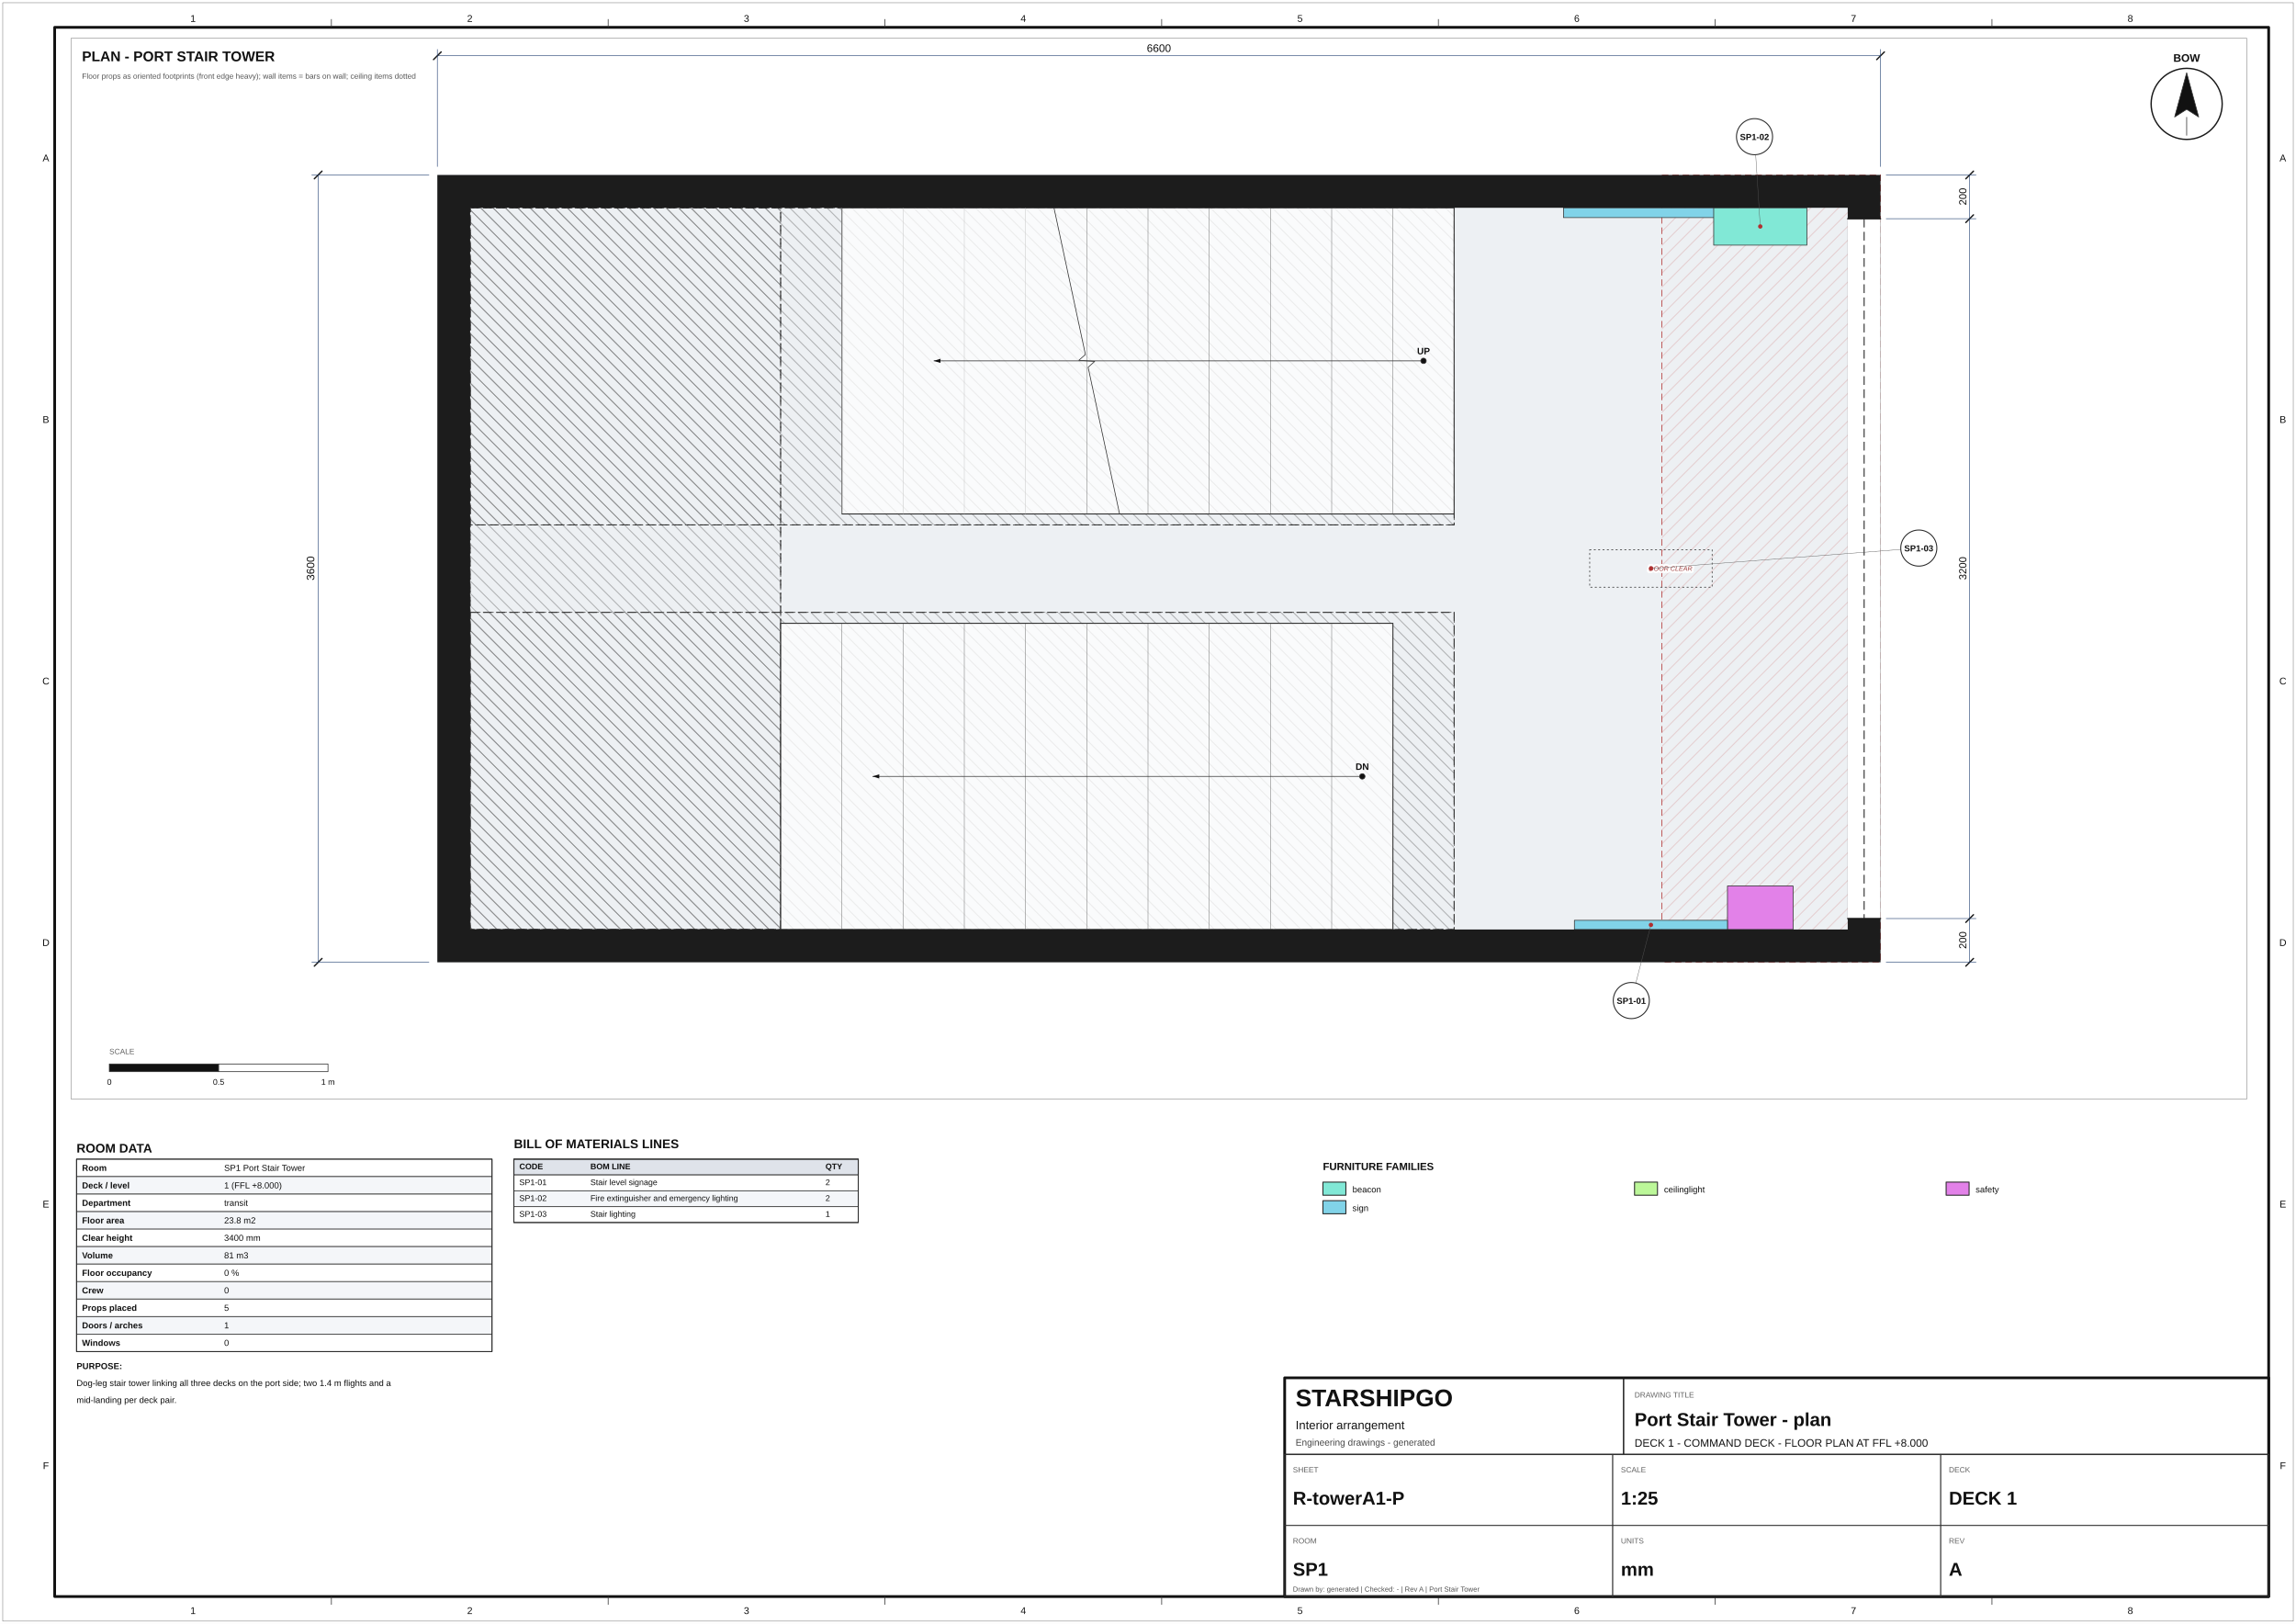
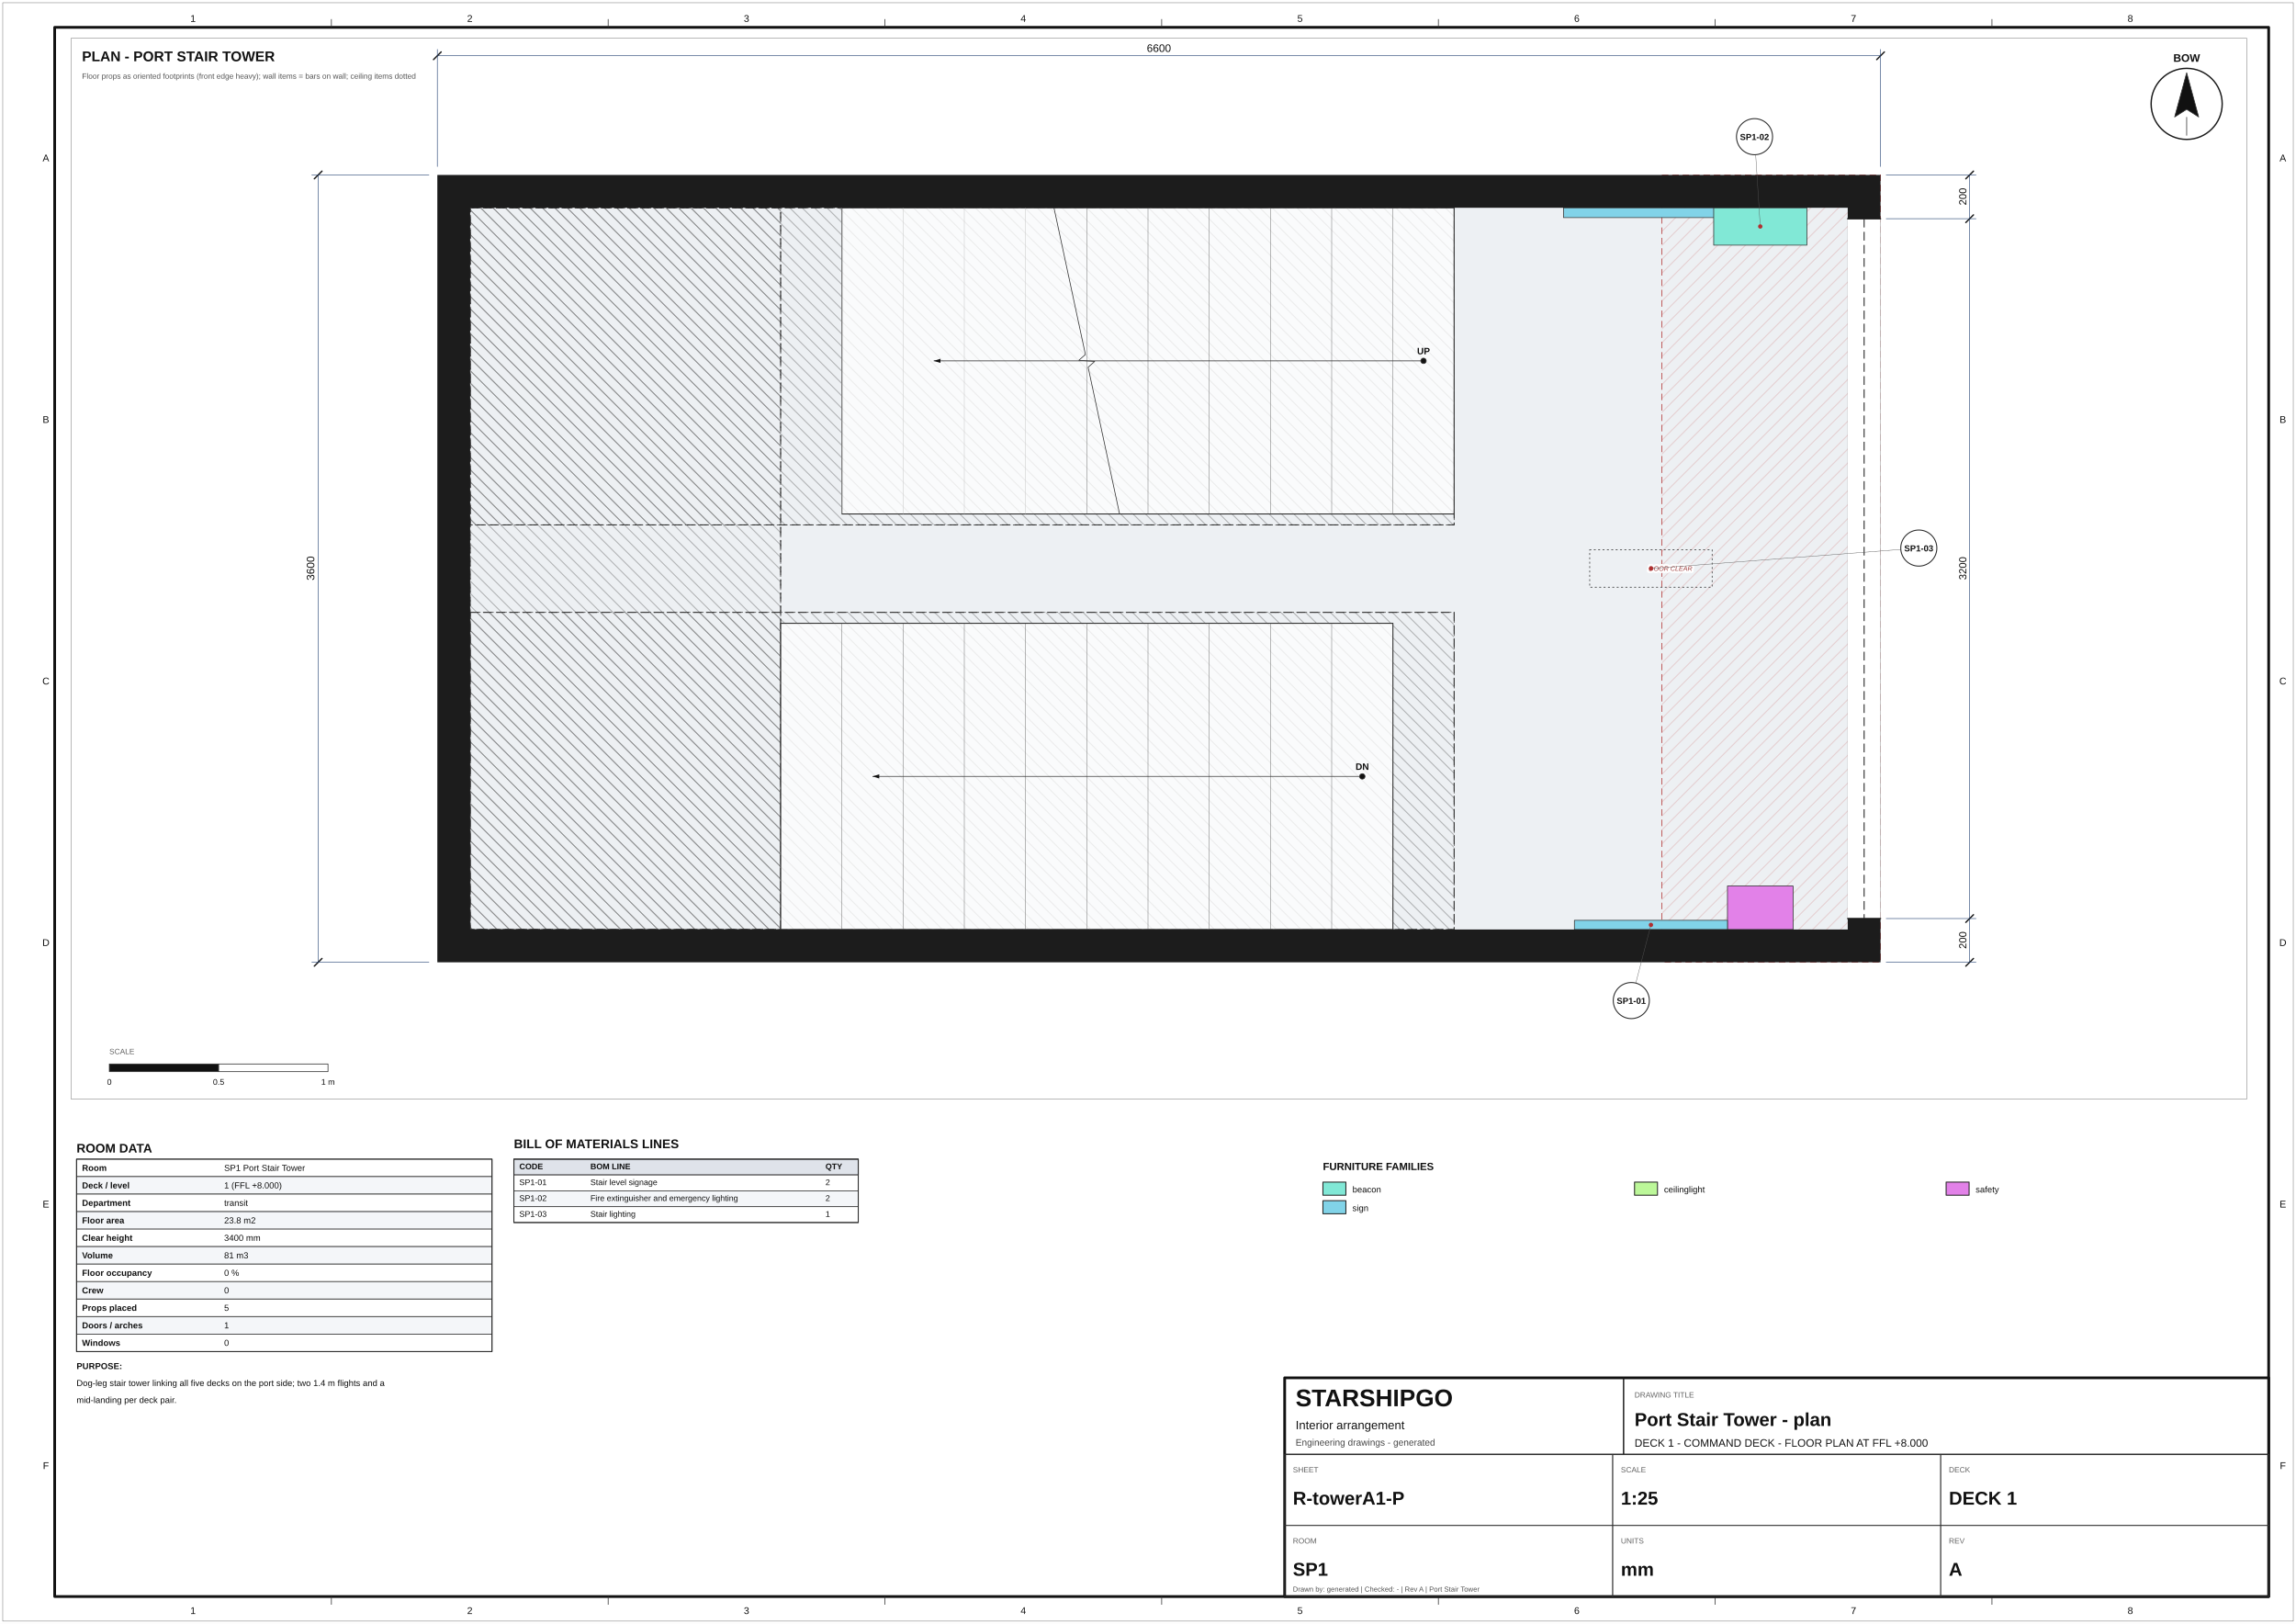
<svg xmlns="http://www.w3.org/2000/svg" width="420mm" height="297mm" viewBox="0 0 420 297">
  <style>
.t{font-family:Arial, Helvetica, 'DejaVu Sans', sans-serif;fill:#111}
.b{font-weight:bold}.i{font-style:italic}
.h{stroke:#111;stroke-width:.5;stroke-linejoin:round;stroke-linecap:round}
.m{stroke:#1a1a1a;stroke-width:.25;stroke-linejoin:round;stroke-linecap:round}
.n{stroke:#2a2a2a;stroke-width:.18;stroke-linejoin:round}
.f{stroke:#333;stroke-width:.13;stroke-linejoin:round}
.x{stroke:#555;stroke-width:.07}
.g{stroke:#9a9a9a;stroke-width:.1}
.gg{stroke:#c4c4c4;stroke-width:.08}
.d{stroke:#1d3c6e;stroke-width:.1}
.dsh{stroke:#222;stroke-width:.18;stroke-dasharray:1.6 .8}
.dot{stroke:#444;stroke-width:.14;stroke-dasharray:.25 .55;stroke-linecap:round}
.hid{stroke:#777;stroke-width:.12;stroke-dasharray:1 .7}
.cl{stroke:#b03030;stroke-width:.12;stroke-dasharray:5 1 1 1}
.cut{stroke:#b03030;stroke-width:.35;stroke-dasharray:6 1.2 1.2 1.2}
.red{stroke:#b03030;stroke-width:.13;stroke-dasharray:1.2 .7}
.none{stroke:none}
.halo{paint-order:stroke;stroke:#fff;stroke-width:.8;stroke-linejoin:round}
</style>
  <defs>
    <pattern id="hSlab" width="1.4" height="1.4" patternUnits="userSpaceOnUse" patternTransform="rotate(45)">
      <rect width="1.4" height="1.4" fill="#ececec" />
      <line x1="0" y1="0" x2="0" y2="1.4" stroke="#222" stroke-width=".13" />
    </pattern>
    <pattern id="hHull" width="1" height="1" patternUnits="userSpaceOnUse" patternTransform="rotate(45)">
      <rect width="1" height="1" fill="#c9d0da" />
      <line x1="0" y1="0" x2="0" y2="1" stroke="#111" stroke-width=".2" />
      <line x1="0" y1="0" x2="1" y2="0" stroke="#111" stroke-width=".1" />
    </pattern>
    <pattern id="hHole" width="1.6" height="1.6" patternUnits="userSpaceOnUse" patternTransform="rotate(-45)">
      <line x1="0" y1="0" x2="0" y2="1.6" stroke="#444" stroke-width=".12" />
    </pattern>
    <pattern id="hZone" width="1.8" height="1.8" patternUnits="userSpaceOnUse" patternTransform="rotate(45)">
      <line x1="0" y1="0" x2="0" y2="1.8" stroke="#d08080" stroke-width=".1" />
    </pattern>
    <pattern id="hPlen" width="1.6" height="1.6" patternUnits="userSpaceOnUse">
      <circle cx=".4" cy=".4" r=".12" fill="#888" />
      <circle cx="1.2" cy="1.2" r=".12" fill="#888" />
    </pattern>
    <pattern id="hGlass" width="2" height="2" patternUnits="userSpaceOnUse" patternTransform="rotate(45)">
      <rect width="2" height="2" fill="#d6ecf7" />
      <line x1="0" y1="0" x2="0" y2="2" stroke="#5a9abb" stroke-width=".08" />
    </pattern>
    <pattern id="hFloor" width="1.2" height="1.2" patternUnits="userSpaceOnUse" patternTransform="rotate(-45)">
      <rect width="1.2" height="1.2" fill="#f2f2f2" />
      <line x1="0" y1="0" x2="0" y2="1.2" stroke="#555" stroke-width=".1" />
    </pattern>
  </defs>
  <rect x="0" y="0" width="420" height="297" fill="#ffffff" />
  <rect x="13" y="7" width="398" height="194" class="x" fill="none" />
  <polygon points="80,32 344,32 344,176 80,176" class="none" fill="#edf0f3" />
  <polygon points="304,32 344,32 344,176 304,176" class="red" fill="url(#hZone)" />
  <text x="305.6" y="104.4" font-size="1.2" class="t i halo" text-anchor="middle" style="fill:#a04040">DOOR CLEAR</text>
  <polygon points="86,38 266,38 266,96 86,96" class="dsh" fill="url(#hHole)" />
  <polygon points="86,112 266,112 266,170 86,170" class="dsh" fill="url(#hHole)" />
  <polygon points="86,38 142.8,38 142.8,170 86,170" class="dsh" fill="url(#hHole)" />
  <polygon points="86,38 266,38 266,96 86,96" class="dot" fill="none" />
  <polygon points="86,112 266,112 266,170 86,170" class="dot" fill="none" />
  <polygon points="86,38 142.8,38 142.8,170 86,170" class="dot" fill="none" />
  <polygon points="328,170 316,170 316,162.04 328,162.04" class="f" fill="#e281e8" />
  <polygon points="286,38 318,38 318,39.8 286,39.8" class="f" fill="#81d3e8" />
  <polygon points="316,170 288,170 288,168.32 316,168.32" class="f" fill="#81d3e8" />
  <polygon points="313.48,38 330.52,38 330.52,44.84 313.48,44.84" class="f" fill="#81e8d6" />
  <polygon points="290.8,100.56 313.2,100.56 313.2,107.4 290.8,107.4" class="dot" fill="none" />
  <polygon points="266,38 154,38 154,94 266,94" class="hid" fill="none" />
  <polygon points="142.8,114 254.8,114 254.8,170 142.8,170" class="hid" fill="none" />
  <polygon points="142.8,114 254.8,114 254.8,170 142.8,170" class="n" fill="#ffffff" fill-opacity="0.75" />
  <line x1="142.8" y1="114" x2="142.8" y2="170" class="x" />
  <line x1="154" y1="114" x2="154" y2="170" class="x" />
  <line x1="165.2" y1="114" x2="165.2" y2="170" class="x" />
  <line x1="176.4" y1="114" x2="176.4" y2="170" class="x" />
  <line x1="187.6" y1="114" x2="187.6" y2="170" class="x" />
  <line x1="198.8" y1="114" x2="198.8" y2="170" class="x" />
  <line x1="210" y1="114" x2="210" y2="170" class="x" />
  <line x1="221.2" y1="114" x2="221.2" y2="170" class="x" />
  <line x1="232.4" y1="114" x2="232.4" y2="170" class="x" />
  <line x1="243.6" y1="114" x2="243.6" y2="170" class="x" />
  <line x1="254.8" y1="114" x2="254.8" y2="170" class="x" />
  <line x1="249.2" y1="142" x2="159.6" y2="142" class="f" />
  <polygon points="159.6,142 160.84,141.62 160.84,142.38" class="none" fill="#111" />
  <text x="249.2" y="140.8" font-size="1.7" class="t b" text-anchor="middle">DN</text>
  <circle cx="249.2" cy="142" r="0.5" class="f" fill="#111" />
  <polygon points="266,38 154,38 154,94 266,94" class="n" fill="#ffffff" fill-opacity="0.75" />
  <line x1="266" y1="38" x2="266" y2="94" class="x" />
  <line x1="254.8" y1="38" x2="254.8" y2="94" class="x" />
  <line x1="243.6" y1="38" x2="243.6" y2="94" class="x" />
  <line x1="232.4" y1="38" x2="232.4" y2="94" class="x" />
  <line x1="221.2" y1="38" x2="221.2" y2="94" class="x" />
  <line x1="210" y1="38" x2="210" y2="94" class="x" />
  <line x1="198.8" y1="38" x2="198.8" y2="94" class="x" />
  <line x1="187.6" y1="38" x2="187.6" y2="94" class="gg" />
  <line x1="176.4" y1="38" x2="176.4" y2="94" class="gg" />
  <line x1="165.2" y1="38" x2="165.2" y2="94" class="gg" />
  <line x1="154" y1="38" x2="154" y2="94" class="gg" />
  <polyline points="192.8,38 198.55,64.83 197.35,65.9 200.25,66.1 199.05,67.17 204.8,94" class="f" fill="none" />
  <line x1="260.4" y1="66" x2="170.8" y2="66" class="f" />
  <polygon points="170.8,66 172.04,65.62 172.04,66.38" class="none" fill="#111" />
  <text x="260.4" y="64.8" font-size="1.7" class="t b" text-anchor="middle">UP</text>
  <circle cx="260.4" cy="66" r="0.5" class="f" fill="#111" />
  <path d="M80 32 L344 32 L344 176 L80 176Z M86 38 L338 38 L338 170 L86 170Z " class="none" fill="#1c1c1c" fill-rule="evenodd" />
  <polygon points="344,40 344,168 338,168 338,40" class="none" fill="#ffffff" />
  <line x1="344" y1="40" x2="338" y2="40" class="m" />
  <line x1="344" y1="168" x2="338" y2="168" class="m" />
  <line x1="341" y1="40" x2="341" y2="168" class="dsh" />
  <line x1="299.23" y1="179.81" x2="302" y2="169.16" class="x" />
  <circle cx="302" cy="169.16" r="0.4" class="none" fill="#b03030" />
  <line x1="321.16" y1="28.29" x2="322" y2="41.42" class="x" />
  <circle cx="322" cy="41.42" r="0.4" class="none" fill="#b03030" />
  <line x1="347.71" y1="100.49" x2="302" y2="103.98" class="x" />
  <circle cx="302" cy="103.98" r="0.4" class="none" fill="#b03030" />
  <circle cx="298.41" cy="183" r="3.3" class="n" fill="#fff" />
  <text x="298.41" y="183.6" font-size="1.6" class="t b" text-anchor="middle">SP1-01</text>
  <circle cx="320.95" cy="25" r="3.3" class="n" fill="#fff" />
  <text x="320.95" y="25.6" font-size="1.6" class="t b" text-anchor="middle">SP1-02</text>
  <circle cx="351" cy="100.24" r="3.3" class="n" fill="#fff" />
  <text x="351" y="100.84" font-size="1.6" class="t b" text-anchor="middle">SP1-03</text>
  <line x1="80" y1="10.2" x2="344" y2="10.2" class="d" />
  <line x1="79.3" y1="10.9" x2="80.7" y2="9.5" class="m" />
  <line x1="343.3" y1="10.9" x2="344.7" y2="9.5" class="m" />
  <line x1="80" y1="30.5" x2="80" y2="9" class="d" />
  <line x1="344" y1="30.5" x2="344" y2="9" class="d" />
  <text x="212" y="9.5" font-size="2" class="t" text-anchor="middle">6600</text>
  <line x1="58.2" y1="32" x2="58.2" y2="176" class="d" />
  <line x1="57.5" y1="32.7" x2="58.9" y2="31.3" class="m" />
  <line x1="57.5" y1="176.7" x2="58.9" y2="175.3" class="m" />
  <line x1="78.5" y1="32" x2="57" y2="32" class="d" />
  <line x1="78.5" y1="176" x2="57" y2="176" class="d" />
  <text x="57.5" y="106.16" font-size="2" class="t" transform="rotate(-90 57.5 106.16)">3600</text>
  <line x1="360.3" y1="32" x2="360.3" y2="176" class="d" />
  <line x1="359.6" y1="32.7" x2="361" y2="31.3" class="m" />
  <line x1="345" y1="32" x2="361.5" y2="32" class="d" />
  <line x1="359.6" y1="40.7" x2="361" y2="39.3" class="m" />
  <line x1="345" y1="40" x2="361.5" y2="40" class="d" />
  <line x1="359.6" y1="168.7" x2="361" y2="167.3" class="m" />
  <line x1="345" y1="168" x2="361.5" y2="168" class="d" />
  <line x1="359.6" y1="176.7" x2="361" y2="175.3" class="m" />
  <line x1="345" y1="176" x2="361.5" y2="176" class="d" />
  <text x="359.7" y="37.54" font-size="1.9" class="t" transform="rotate(-90 359.7 37.54)">200</text>
  <text x="359.7" y="106.05" font-size="1.9" class="t" transform="rotate(-90 359.7 106.05)">3200</text>
  <text x="359.7" y="173.54" font-size="1.9" class="t" transform="rotate(-90 359.7 173.54)">200</text>
  <circle cx="400" cy="19" r="6.5" class="m" fill="#fff" />
  <polygon points="400,13.3 402.2,21.4 400,20 397.8,21.4" class="f" fill="#111" />
  <line x1="400" y1="21.4" x2="400" y2="24.8" class="f" />
  <text x="400" y="11.3" font-size="2" class="t b" text-anchor="middle">BOW</text>
  <text x="20" y="192.8" font-size="1.4" class="t" style="fill:#666">SCALE</text>
  <rect x="20" y="194.6" width="20" height="1.4" class="f" fill="#111" />
  <rect x="40" y="194.6" width="20" height="1.4" class="f" fill="#fff" />
  <text x="20" y="198.4" font-size="1.5" class="t" text-anchor="middle">0</text>
  <text x="40" y="198.4" font-size="1.5" class="t" text-anchor="middle">0.5</text>
  <text x="60" y="198.4" font-size="1.5" class="t" text-anchor="middle">1 m</text>
  <text x="14" y="210.8" font-size="2.3" class="t b">ROOM DATA</text>
  <rect x="14" y="212" width="76" height="3.2" class="f" fill="#ffffff" />
  <text x="15" y="214.15" font-size="1.6" class="t b">Room</text>
  <text x="41" y="214.15" font-size="1.6" class="t">SP1  Port Stair Tower</text>
  <rect x="14" y="215.2" width="76" height="3.2" class="f" fill="#f4f6f9" />
  <text x="15" y="217.35" font-size="1.6" class="t b">Deck / level</text>
  <text x="41" y="217.35" font-size="1.6" class="t">1  (FFL +8.000)</text>
  <rect x="14" y="218.4" width="76" height="3.2" class="f" fill="#ffffff" />
  <text x="15" y="220.55" font-size="1.6" class="t b">Department</text>
  <text x="41" y="220.55" font-size="1.6" class="t">transit</text>
  <rect x="14" y="221.6" width="76" height="3.2" class="f" fill="#f4f6f9" />
  <text x="15" y="223.75" font-size="1.6" class="t b">Floor area</text>
  <text x="41" y="223.75" font-size="1.6" class="t">23.8 m2</text>
  <rect x="14" y="224.8" width="76" height="3.2" class="f" fill="#ffffff" />
  <text x="15" y="226.95" font-size="1.6" class="t b">Clear height</text>
  <text x="41" y="226.95" font-size="1.6" class="t">3400 mm</text>
  <rect x="14" y="228" width="76" height="3.2" class="f" fill="#f4f6f9" />
  <text x="15" y="230.15" font-size="1.6" class="t b">Volume</text>
  <text x="41" y="230.15" font-size="1.6" class="t">81 m3</text>
  <rect x="14" y="231.2" width="76" height="3.2" class="f" fill="#ffffff" />
  <text x="15" y="233.35" font-size="1.6" class="t b">Floor occupancy</text>
  <text x="41" y="233.35" font-size="1.6" class="t">0 %</text>
  <rect x="14" y="234.4" width="76" height="3.2" class="f" fill="#f4f6f9" />
  <text x="15" y="236.55" font-size="1.6" class="t b">Crew</text>
  <text x="41" y="236.55" font-size="1.6" class="t">0</text>
  <rect x="14" y="237.6" width="76" height="3.2" class="f" fill="#ffffff" />
  <text x="15" y="239.75" font-size="1.6" class="t b">Props placed</text>
  <text x="41" y="239.75" font-size="1.6" class="t">5</text>
  <rect x="14" y="240.8" width="76" height="3.2" class="f" fill="#f4f6f9" />
  <text x="15" y="242.95" font-size="1.6" class="t b">Doors / arches</text>
  <text x="41" y="242.95" font-size="1.6" class="t">1</text>
  <rect x="14" y="244" width="76" height="3.2" class="f" fill="#ffffff" />
  <text x="15" y="246.15" font-size="1.6" class="t b">Windows</text>
  <text x="41" y="246.15" font-size="1.6" class="t">0</text>
  <rect x="14" y="212" width="76" height="35.2" class="n" fill="none" />
  <text x="14" y="250.4" font-size="1.6" class="t b">PURPOSE:</text>
-   <text x="14" y="253.5" font-size="1.6" class="t">Dog-leg stair tower linking all three decks on the port side; two 1.4 m flights and a</text>
+   <text x="14" y="253.5" font-size="1.6" class="t">Dog-leg stair tower linking all five decks on the port side; two 1.4 m flights and a</text>
  <text x="14" y="256.6" font-size="1.6" class="t">mid-landing per deck pair.</text>
  <text x="94" y="210" font-size="2.3" class="t b">BILL OF MATERIALS LINES</text>
  <rect x="94" y="212" width="63" height="2.9" class="n" fill="#dfe3ea" />
  <text x="95" y="213.85" font-size="1.5" class="t b">CODE</text>
  <text x="108" y="213.85" font-size="1.5" class="t b">BOM LINE</text>
  <text x="151" y="213.85" font-size="1.5" class="t b">QTY</text>
  <rect x="94" y="214.9" width="63" height="2.9" class="f" fill="#ffffff" />
  <text x="95" y="216.75" font-size="1.5" class="t">SP1-01</text>
  <text x="108" y="216.75" font-size="1.5" class="t">Stair level signage</text>
  <text x="151" y="216.75" font-size="1.5" class="t">2</text>
  <rect x="94" y="217.8" width="63" height="2.9" class="f" fill="#f4f6f9" />
  <text x="95" y="219.65" font-size="1.5" class="t">SP1-02</text>
  <text x="108" y="219.65" font-size="1.5" class="t">Fire extinguisher and emergency lighting</text>
  <text x="151" y="219.65" font-size="1.5" class="t">2</text>
  <rect x="94" y="220.7" width="63" height="2.9" class="f" fill="#ffffff" />
  <text x="95" y="222.55" font-size="1.5" class="t">SP1-03</text>
  <text x="108" y="222.55" font-size="1.5" class="t">Stair lighting</text>
  <text x="151" y="222.55" font-size="1.5" class="t">1</text>
  <rect x="94" y="212" width="63" height="11.6" class="n" fill="none" />
  <text x="242" y="214" font-size="1.9" class="t b">FURNITURE FAMILIES</text>
  <rect x="242" y="216.2" width="4.2" height="2.4" class="n" fill="#81e8d6" />
  <text x="247.4" y="218.1" font-size="1.6" class="t">beacon</text>
  <rect x="299" y="216.2" width="4.2" height="2.4" class="n" fill="#bcf799" />
  <text x="304.4" y="218.1" font-size="1.6" class="t">ceilinglight</text>
  <rect x="356" y="216.2" width="4.2" height="2.4" class="n" fill="#e281e8" />
  <text x="361.4" y="218.1" font-size="1.6" class="t">safety</text>
  <rect x="242" y="219.6" width="4.2" height="2.4" class="n" fill="#81d3e8" />
  <text x="247.4" y="221.5" font-size="1.6" class="t">sign</text>
  <text x="15" y="11.2" font-size="2.6" class="t b">PLAN - PORT STAIR TOWER</text>
  <text x="15" y="14.4" font-size="1.4" class="t" style="fill:#555">Floor props as oriented footprints (front edge heavy); wall items = bars on wall; ceiling items dotted</text>
  <rect x="0.5" y="0.5" width="419" height="296" class="x" fill="none" />
  <rect x="10" y="5" width="405" height="287" class="h" fill="none" />
  <text x="35.31" y="4" font-size="1.8" class="t" text-anchor="middle">1</text>
  <text x="35.31" y="295.2" font-size="1.8" class="t" text-anchor="middle">1</text>
  <text x="85.94" y="4" font-size="1.8" class="t" text-anchor="middle">2</text>
  <text x="85.94" y="295.2" font-size="1.8" class="t" text-anchor="middle">2</text>
  <line x1="60.62" y1="3.5" x2="60.62" y2="5" class="f" />
  <line x1="60.62" y1="292" x2="60.62" y2="293.5" class="f" />
  <text x="136.56" y="4" font-size="1.8" class="t" text-anchor="middle">3</text>
  <text x="136.56" y="295.2" font-size="1.8" class="t" text-anchor="middle">3</text>
  <line x1="111.25" y1="3.5" x2="111.25" y2="5" class="f" />
  <line x1="111.25" y1="292" x2="111.25" y2="293.5" class="f" />
  <text x="187.19" y="4" font-size="1.8" class="t" text-anchor="middle">4</text>
  <text x="187.19" y="295.2" font-size="1.8" class="t" text-anchor="middle">4</text>
  <line x1="161.88" y1="3.5" x2="161.88" y2="5" class="f" />
  <line x1="161.88" y1="292" x2="161.88" y2="293.5" class="f" />
  <text x="237.81" y="4" font-size="1.8" class="t" text-anchor="middle">5</text>
  <text x="237.81" y="295.2" font-size="1.8" class="t" text-anchor="middle">5</text>
  <line x1="212.5" y1="3.5" x2="212.5" y2="5" class="f" />
  <line x1="212.5" y1="292" x2="212.5" y2="293.5" class="f" />
  <text x="288.44" y="4" font-size="1.8" class="t" text-anchor="middle">6</text>
  <text x="288.44" y="295.2" font-size="1.8" class="t" text-anchor="middle">6</text>
  <line x1="263.12" y1="3.5" x2="263.12" y2="5" class="f" />
  <line x1="263.12" y1="292" x2="263.12" y2="293.5" class="f" />
  <text x="339.06" y="4" font-size="1.8" class="t" text-anchor="middle">7</text>
  <text x="339.06" y="295.2" font-size="1.8" class="t" text-anchor="middle">7</text>
  <line x1="313.75" y1="3.5" x2="313.75" y2="5" class="f" />
  <line x1="313.75" y1="292" x2="313.75" y2="293.5" class="f" />
  <text x="389.69" y="4" font-size="1.8" class="t" text-anchor="middle">8</text>
  <text x="389.69" y="295.2" font-size="1.8" class="t" text-anchor="middle">8</text>
  <line x1="364.38" y1="3.5" x2="364.38" y2="5" class="f" />
  <line x1="364.38" y1="292" x2="364.38" y2="293.5" class="f" />
  <text x="8.4" y="29.52" font-size="1.8" class="t" text-anchor="middle">A</text>
  <text x="417.6" y="29.52" font-size="1.8" class="t" text-anchor="middle">A</text>
  <text x="8.4" y="77.35" font-size="1.8" class="t" text-anchor="middle">B</text>
  <text x="417.6" y="77.35" font-size="1.8" class="t" text-anchor="middle">B</text>
  <text x="8.4" y="125.18" font-size="1.8" class="t" text-anchor="middle">C</text>
  <text x="417.6" y="125.18" font-size="1.8" class="t" text-anchor="middle">C</text>
  <text x="8.4" y="173.02" font-size="1.8" class="t" text-anchor="middle">D</text>
  <text x="417.6" y="173.02" font-size="1.8" class="t" text-anchor="middle">D</text>
  <text x="8.4" y="220.85" font-size="1.8" class="t" text-anchor="middle">E</text>
  <text x="417.6" y="220.85" font-size="1.8" class="t" text-anchor="middle">E</text>
  <text x="8.4" y="268.68" font-size="1.8" class="t" text-anchor="middle">F</text>
  <text x="417.6" y="268.68" font-size="1.8" class="t" text-anchor="middle">F</text>
  <rect x="235" y="252" width="180" height="40" class="h" fill="#ffffff" />
  <line x1="235" y1="266" x2="415" y2="266" class="m" />
  <line x1="297" y1="252" x2="297" y2="266" class="m" />
  <text x="237" y="257.2" font-size="4.4" class="t b">STARSHIPGO</text>
  <text x="237" y="261.4" font-size="2.2" class="t">Interior arrangement</text>
  <text x="237" y="264.4" font-size="1.7" class="t" style="fill:#444">Engineering drawings - generated</text>
  <text x="299" y="255.6" font-size="1.4" class="t" style="fill:#666">DRAWING TITLE</text>
  <text x="299" y="260.8" font-size="3.4" class="t b">Port Stair Tower - plan</text>
  <text x="299" y="264.6" font-size="2" class="t">DECK 1 - COMMAND DECK  -  FLOOR PLAN AT FFL +8.000</text>
  <rect x="235" y="266" width="60" height="13" class="f" fill="none" />
  <text x="236.5" y="269.3" font-size="1.4" class="t" style="fill:#666">SHEET</text>
  <text x="236.5" y="275.2" font-size="3.4" class="t b">R-towerA1-P</text>
  <rect x="295" y="266" width="60" height="13" class="f" fill="none" />
  <text x="296.5" y="269.3" font-size="1.4" class="t" style="fill:#666">SCALE</text>
  <text x="296.5" y="275.2" font-size="3.4" class="t b">1:25</text>
  <rect x="355" y="266" width="60" height="13" class="f" fill="none" />
  <text x="356.5" y="269.3" font-size="1.4" class="t" style="fill:#666">DECK</text>
  <text x="356.5" y="275.2" font-size="3.4" class="t b">DECK 1</text>
  <rect x="235" y="279" width="60" height="13" class="f" fill="none" />
  <text x="236.5" y="282.3" font-size="1.4" class="t" style="fill:#666">ROOM</text>
  <text x="236.5" y="288.2" font-size="3.4" class="t b">SP1</text>
  <rect x="295" y="279" width="60" height="13" class="f" fill="none" />
  <text x="296.5" y="282.3" font-size="1.4" class="t" style="fill:#666">UNITS</text>
  <text x="296.5" y="288.2" font-size="3.4" class="t b">mm</text>
  <rect x="355" y="279" width="60" height="13" class="f" fill="none" />
  <text x="356.5" y="282.3" font-size="1.4" class="t" style="fill:#666">REV</text>
  <text x="356.5" y="288.2" font-size="3.4" class="t b">A</text>
  <text x="236.5" y="291.1" font-size="1.3" class="t" style="fill:#555">Drawn by: generated   |   Checked: -   |   Rev A   |   Port Stair Tower</text>
</svg>
